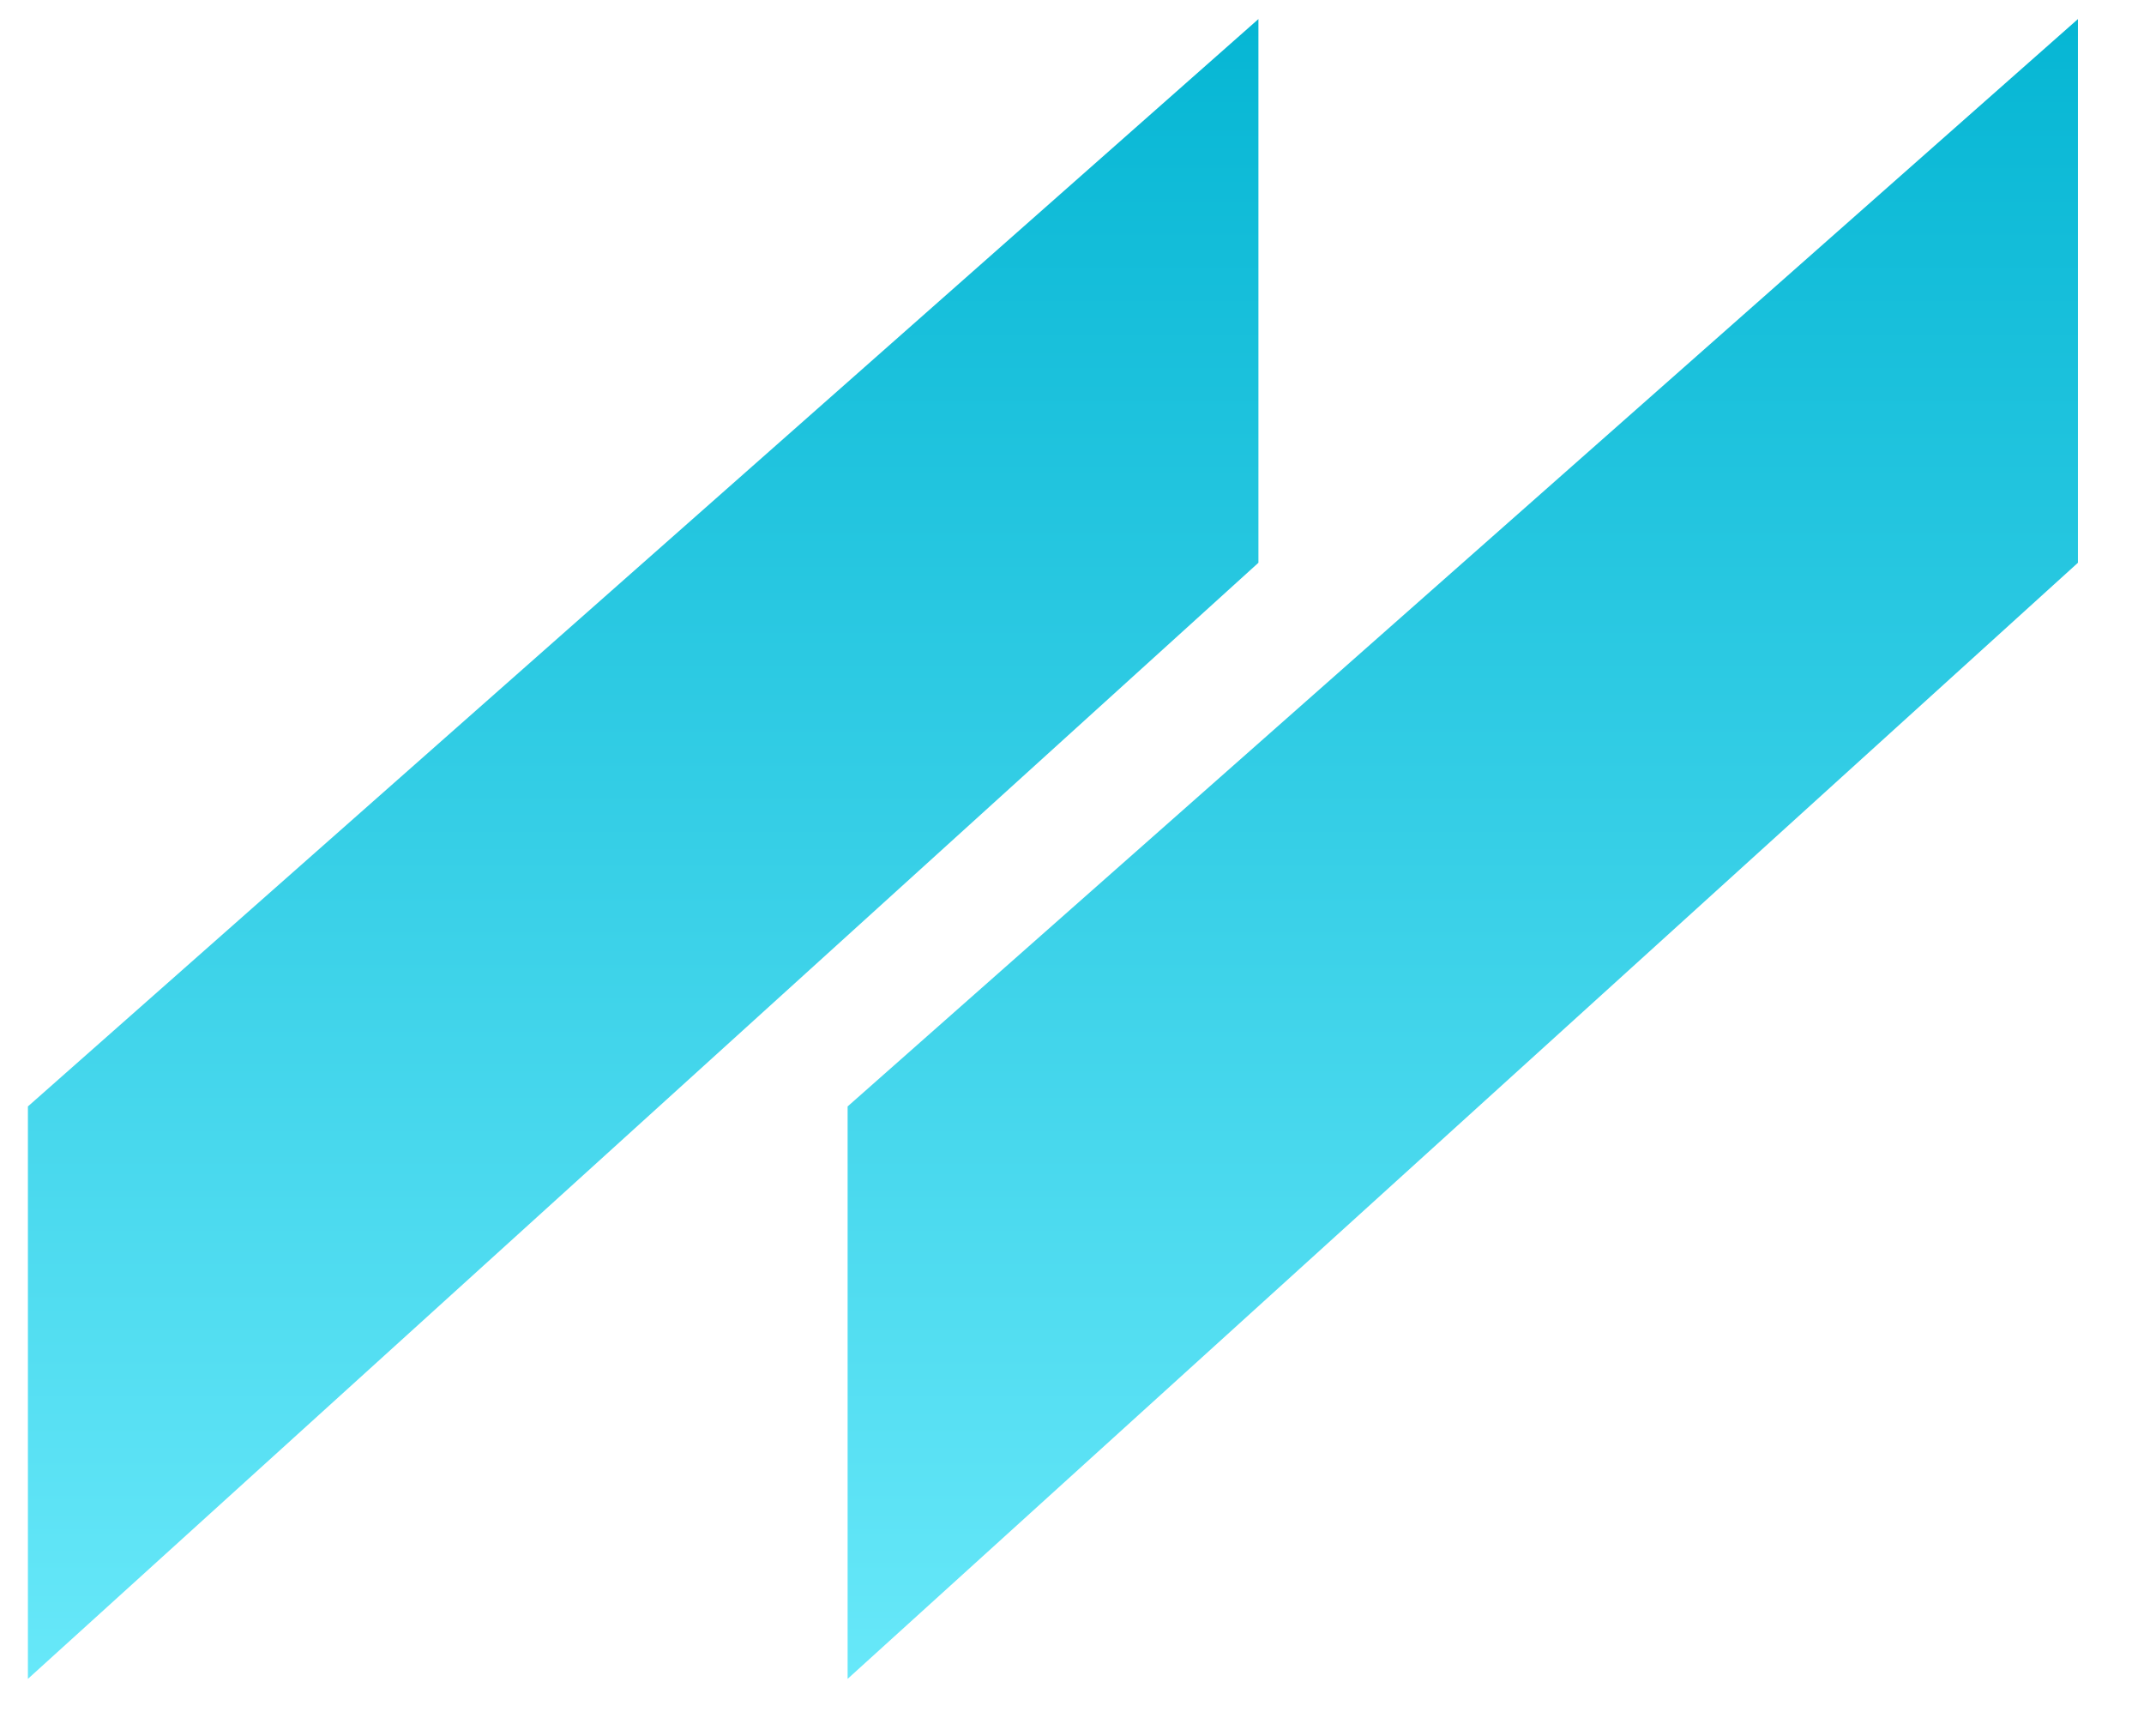
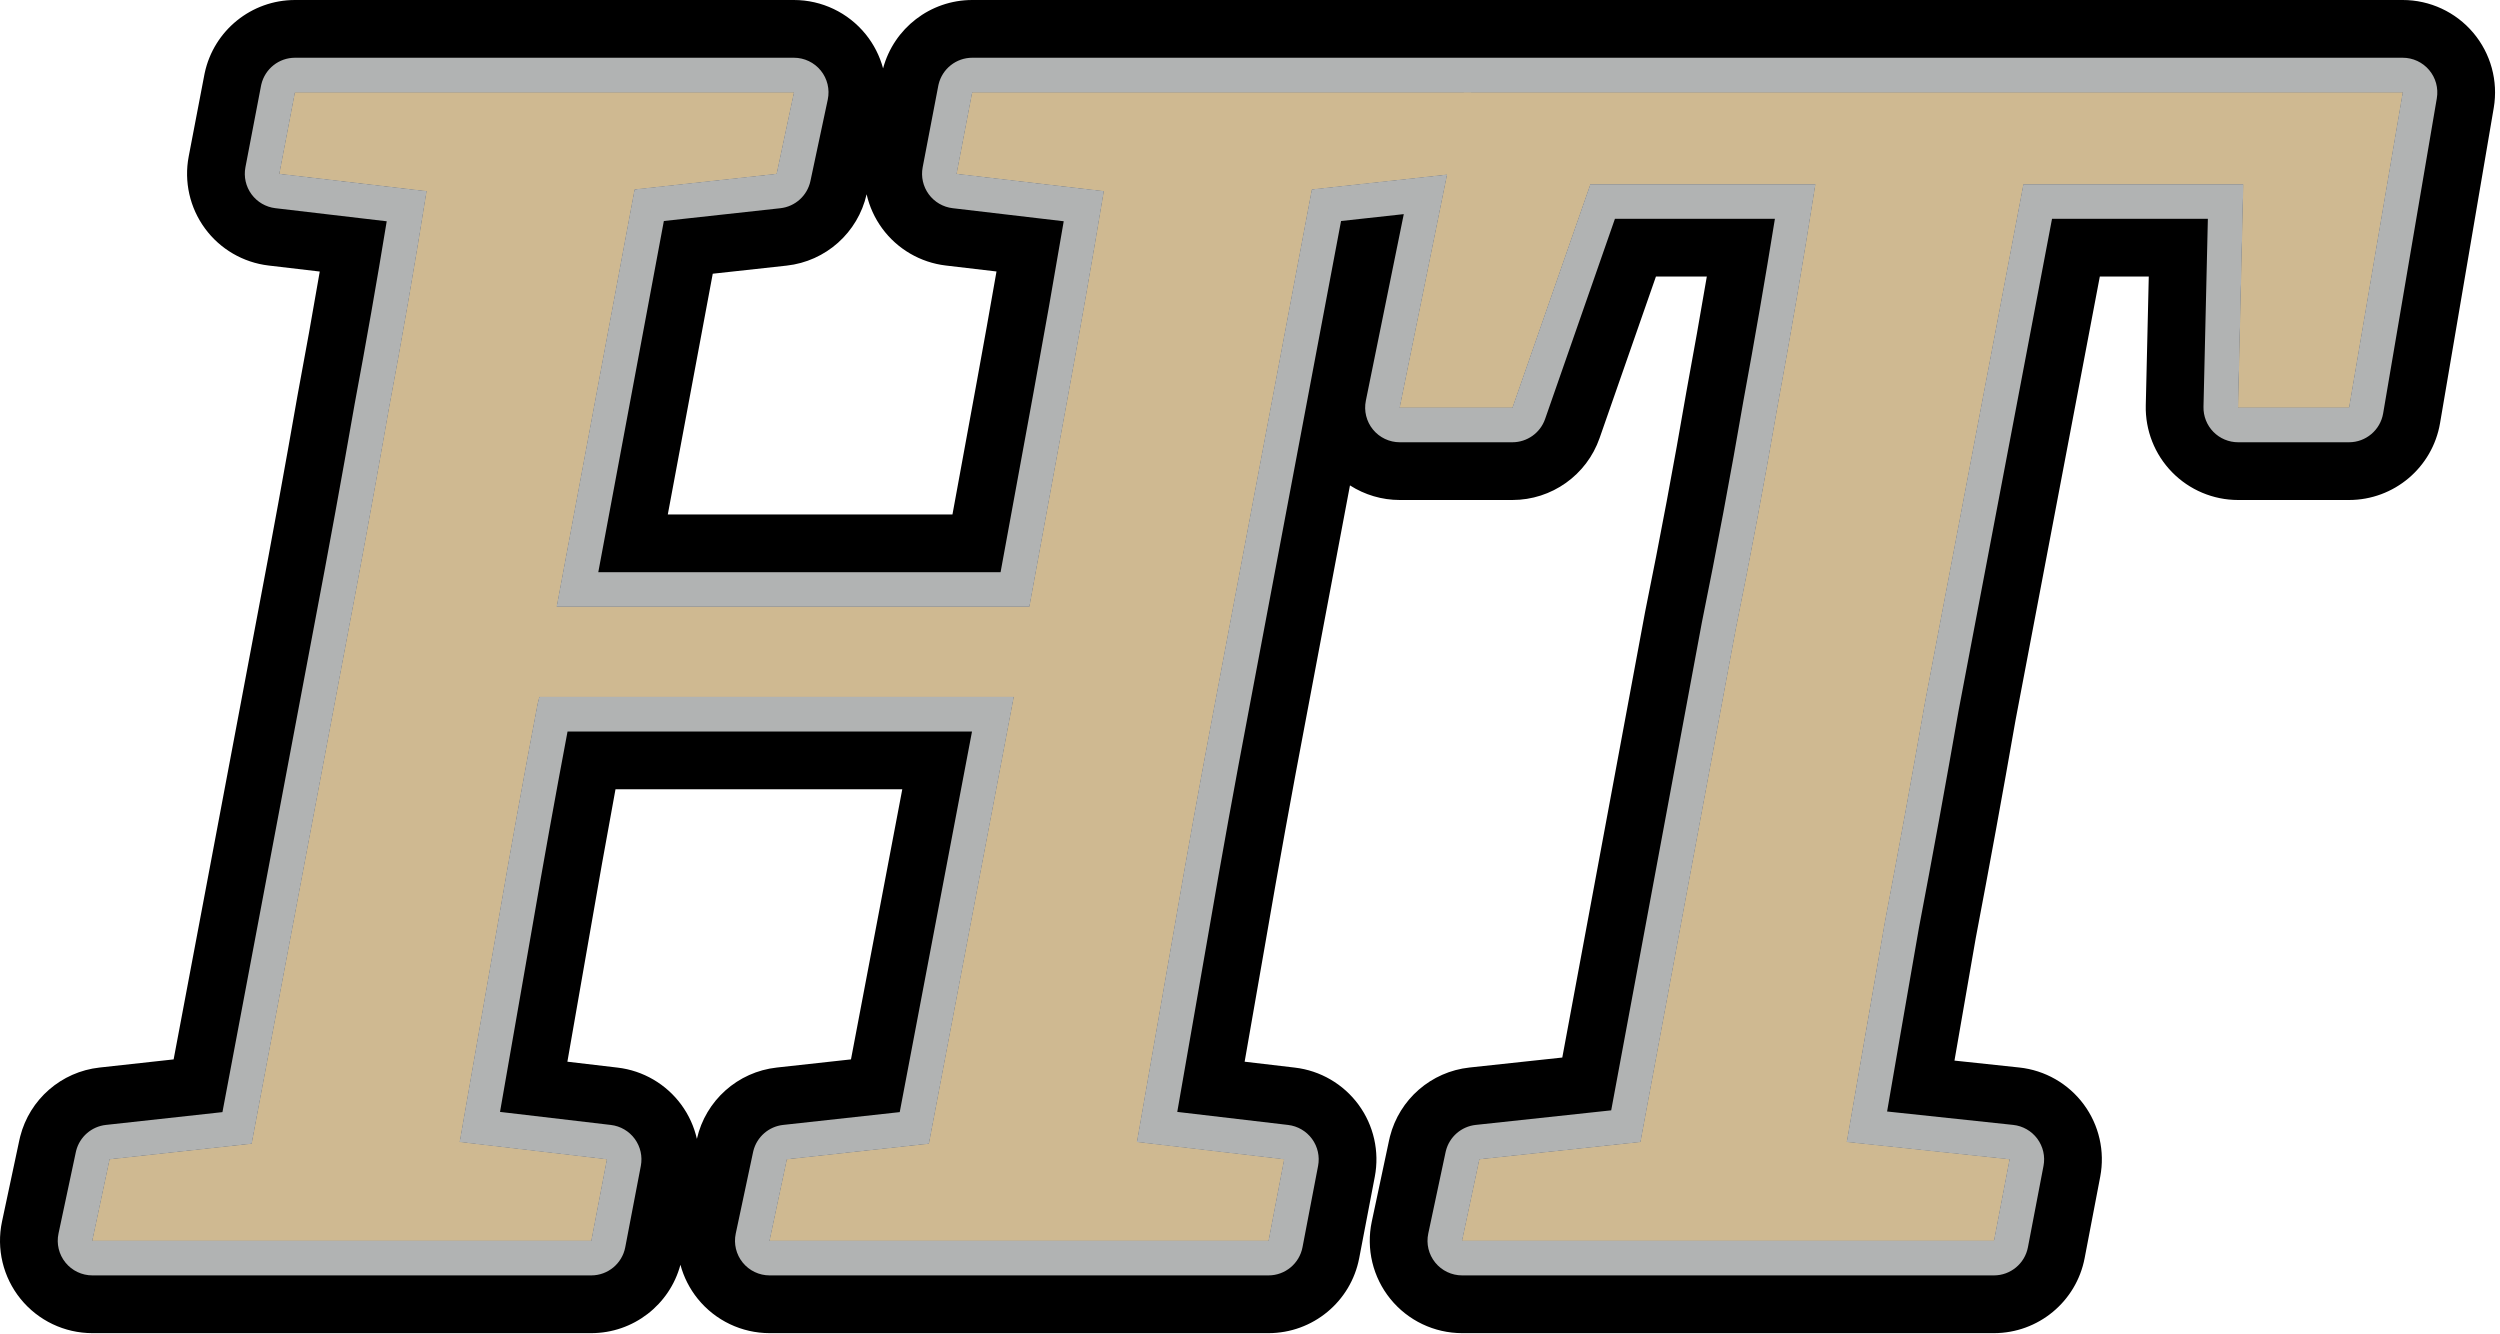
- <svg xmlns="http://www.w3.org/2000/svg" xmlns:xlink="http://www.w3.org/1999/xlink" version="1.1" preserveAspectRatio="xMidYMid meet" viewBox="344.564 330.278 111.737 91.218" width="53.87" height="43.61">
-   <defs>
-     <path d="M453.3 331.28L453.3 359.85L388.64 418.5L388.64 388.42L453.3 331.28Z" id="aFZf6T5ED" />
-     <linearGradient id="gradientb2ThqnP5Op" gradientUnits="userSpaceOnUse" x1="420.97" y1="331.28" x2="420.97" y2="418.5">
-       <stop style="stop-color: #06b6d4;stop-opacity: 1" offset="0%" />
-       <stop style="stop-color: #67e8f9;stop-opacity: 1" offset="100%" />
-     </linearGradient>
-     <path d="M410.23 331.28L410.23 359.85L345.56 418.5L345.56 388.42L410.23 331.28Z" id="a9fehgwfM" />
-     <linearGradient id="gradientk1wNV9Ostb" gradientUnits="userSpaceOnUse" x1="377.89" y1="331.28" x2="377.89" y2="418.5">
-       <stop style="stop-color: #06b6d4;stop-opacity: 1" offset="0%" />
-       <stop style="stop-color: #67e8f9;stop-opacity: 1" offset="100%" />
-     </linearGradient>
-   </defs>
-   <g>
-     <g>
-       <use xlink:href="#aFZf6T5ED" opacity="1" fill="url(#gradientb2ThqnP5Op)" />
-     </g>
-     <g>
-       <use xlink:href="#a9fehgwfM" opacity="1" fill="url(#gradientk1wNV9Ostb)" />
-     </g>
-   </g>
+ <svg xmlns="http://www.w3.org/2000/svg" viewBox="0 0 433 231" fill="none">
+   <path d="M165.7 30.1L168.4 16H254.8L251.8 30.1L227.2 32.8L210.4 121.9C208 134.5 205.7 147.2 203.5 160C201.3 172.6 199.1 185.2 196.9 197.8L222.4 200.8L219.7 214.9H133.3L136.3 200.8L160.9 198.1L175.6 120.7H93.4L93.1 121.9C90.7 134.5 88.4 147.2 86.2 160C84 172.6 81.8 185.2 79.6 197.8L105.1 200.8L102.4 214.9H16L19 200.8L43.6 198.1L60.4 109C62.8 96.4 65.1 83.8 67.3 71.2C69.7 58.4 71.9 45.7 73.9 33.1L48.4 30.1L51.1 16H137.5L134.5 30.1L109.9 32.8L96.4 105.1H178.3C180.5 93.1 182.7 81.1 184.9 69.1C187.1 57.1 189.2 45.1 191.2 33.1L165.7 30.1Z" fill="#CFB991" />
+   <path d="M242.444 70.6L253.544 16H416.144L406.844 70.6H387.644L388.544 31.9H350.444L333.344 121.9C331.144 134.5 328.844 147.1 326.444 159.7C324.244 172.3 322.044 185 319.844 197.8L348.044 200.8L345.344 214.9H253.244L256.244 200.8L284.144 197.8L300.644 109C303.244 96.2 305.644 83.4 307.844 70.6C310.244 57.6 312.444 44.7 314.444 31.9H275.444L261.944 70.6H242.444Z" fill="#CFB991" />
+   <path d="M137.5 0C142.328 0 146.898 2.18 149.935 5.932C151.36 7.691 152.375 9.709 152.949 11.843C154.812 4.904 161.12 0 168.4 0H416.143C420.857 0 425.33 2.078 428.37 5.68C431.41 9.281 432.708 14.04 431.917 18.686L422.616 73.286C421.306 80.975 414.644 86.6 406.844 86.6H387.643C383.336 86.6 379.21 84.863 376.199 81.781C373.189 78.7 371.548 74.534 371.648 70.228L372.167 47.9H363.689L349.086 124.761C346.885 137.363 344.584 149.964 342.184 162.565C340.96 169.578 339.738 176.621 338.514 183.695L349.736 184.89C354.186 185.363 358.234 187.678 360.898 191.273C363.563 194.868 364.599 199.415 363.758 203.81L361.059 217.909C359.615 225.448 353.02 230.9 345.344 230.9H253.244C248.416 230.9 243.846 228.72 240.809 224.968C237.771 221.216 236.589 216.292 237.594 211.57L240.594 197.471L240.741 196.841C242.386 190.392 247.871 185.608 254.533 184.892L270.589 183.165L284.913 106.077L284.964 105.815C287.532 93.172 289.903 80.53 292.075 67.89L292.109 67.695C293.332 61.07 294.502 54.471 295.62 47.9H286.808L277.051 75.87C274.809 82.296 268.748 86.6 261.943 86.6H242.443C239.349 86.6 236.362 85.703 233.814 84.071L226.123 124.864C226.121 124.874 226.119 124.884 226.117 124.894C223.735 137.398 221.452 150.004 219.268 162.71C219.266 162.724 219.264 162.738 219.262 162.752C218.032 169.797 216.801 176.841 215.571 183.886L224.269 184.909C228.683 185.428 232.682 187.76 235.308 191.345C237.933 194.929 238.95 199.445 238.114 203.81L235.414 217.909C233.97 225.448 227.376 230.9 219.7 230.9H133.3C128.472 230.9 123.902 228.72 120.864 224.968C119.44 223.208 118.424 221.191 117.85 219.058C115.987 225.996 109.681 230.9 102.4 230.9H16C11.172 230.9 6.602 228.72 3.564 224.968C0.527 221.216 -0.654 216.292 0.35 211.57L3.35 197.471L3.497 196.842C5.138 190.405 10.607 185.625 17.254 184.896L30.072 183.488L44.677 106.035C44.678 106.025 44.681 106.016 44.682 106.006C47.067 93.486 49.352 80.967 51.538 68.448L51.574 68.251C52.906 61.145 54.174 54.072 55.381 47.031L46.53 45.99C42.117 45.471 38.119 43.14 35.493 39.556C32.867 35.971 31.85 31.455 32.685 27.091L35.386 12.991L35.457 12.639C37.036 5.283 43.544 0 51.099 0H137.5ZM51.099 16L48.4 30.1L73.9 33.1C71.9 45.7 69.7 58.4 67.3 71.2L66.471 75.925C64.524 86.95 62.5 97.975 60.4 109L43.599 198.1L19 200.8L16 214.9H102.4L105.1 200.8L79.6 197.8L86.2 160C88.4 147.2 90.7 134.5 93.1 121.9L93.4 120.7H175.6L160.9 198.1L136.3 200.8L133.3 214.9H219.7L222.4 200.8L196.9 197.8C199.1 185.2 201.3 172.6 203.5 160C205.425 148.8 207.427 137.677 209.505 126.63L227.2 32.8L250.651 30.226L242.443 70.6H261.943L275.443 31.9H314.443C312.443 44.7 310.244 57.6 307.844 70.6C305.644 83.4 303.243 96.2 300.643 109L284.143 197.8L256.244 200.8L253.244 214.9H345.344L348.044 200.8L319.844 197.8C322.044 185 324.243 172.3 326.443 159.7C328.843 147.1 331.144 134.5 333.344 121.9L350.443 31.9H388.544L387.643 70.6H406.844L416.143 16H168.4L165.7 30.1L191.2 33.1C189.2 45.099 187.1 57.1 184.9 69.1L178.3 105.1H96.4L109.9 32.8L134.5 30.1L137.5 16H51.099ZM106.605 136.7C105.014 145.323 103.467 153.992 101.969 162.71C101.966 162.724 101.964 162.738 101.962 162.752C100.732 169.797 99.501 176.841 98.271 183.886L106.97 184.909C111.383 185.428 115.381 187.76 118.007 191.345C119.313 193.128 120.221 195.141 120.701 197.252C122.211 190.609 127.767 185.641 134.555 184.896L147.389 183.486L156.275 136.7H106.605ZM150.098 33.648C148.588 40.29 143.034 45.26 136.246 46.005L123.448 47.408L115.664 89.1H164.967C166.365 81.471 167.763 73.843 169.162 66.215C170.335 59.817 171.478 53.418 172.594 47.02L163.83 45.99C159.417 45.471 155.419 43.14 152.793 39.556C151.486 37.772 150.578 35.758 150.098 33.648Z" fill="black" />
+   <path d="M165.7 30.1L168.4 16H254.8L251.8 30.1L227.2 32.8L210.4 121.9C208 134.5 205.7 147.2 203.5 160C201.3 172.6 199.1 185.2 196.9 197.8L222.4 200.8L219.7 214.9H133.3L136.3 200.8L160.9 198.1L175.6 120.7H93.4L93.1 121.9C90.7 134.5 88.4 147.2 86.2 160C84 172.6 81.8 185.2 79.6 197.8L105.1 200.8L102.4 214.9H16L19 200.8L43.6 198.1L60.4 109C62.8 96.4 65.1 83.8 67.3 71.2C69.7 58.4 71.9 45.7 73.9 33.1L48.4 30.1L51.1 16H137.5L134.5 30.1L109.9 32.8L96.4 105.1H178.3C180.5 93.1 182.7 81.1 184.9 69.1C187.1 57.1 189.2 45.1 191.2 33.1L165.7 30.1Z" fill="#CFB991" />
+   <path d="M242.444 70.6L253.544 16H416.144L406.844 70.6H387.644L388.544 31.9H350.444L333.344 121.9C331.144 134.5 328.844 147.1 326.444 159.7C324.244 172.3 322.044 185 319.844 197.8L348.044 200.8L345.344 214.9H253.244L256.244 200.8L284.144 197.8L300.644 109C303.244 96.2 305.644 83.4 307.844 70.6C310.244 57.6 312.444 44.7 314.444 31.9H275.444L261.944 70.6H242.444Z" fill="#CFB991" />
+   <path d="M137.5 10C139.31 10 141.024 10.818 142.163 12.225C143.302 13.632 143.745 15.478 143.368 17.249L140.368 31.349C139.829 33.881 137.727 35.782 135.154 36.065L114.98 38.278L103.624 99.1H173.3C175.199 88.739 177.099 78.378 178.998 68.018C180.813 58.119 182.558 48.22 184.236 38.321L164.999 36.059C163.344 35.864 161.844 34.99 160.859 33.645C159.875 32.301 159.493 30.608 159.807 28.972L162.507 14.871L162.563 14.608C163.204 11.918 165.612 10 168.4 10H416.143C417.911 10 419.588 10.779 420.728 12.13C421.868 13.48 422.355 15.265 422.059 17.008L412.759 71.607C412.268 74.491 409.769 76.6 406.844 76.6H387.643C386.028 76.6 384.481 75.948 383.352 74.793C382.224 73.638 381.608 72.076 381.645 70.461L382.402 37.9H355.41L339.238 123.02C337.043 135.591 334.748 148.162 332.354 160.732L329.056 179.699C328.318 183.958 327.582 188.229 326.845 192.511L348.679 194.834C350.347 195.012 351.865 195.879 352.864 197.228C353.863 198.576 354.252 200.281 353.936 201.929L351.236 216.028C350.695 218.856 348.222 220.9 345.344 220.9H253.244C251.434 220.9 249.719 220.083 248.58 218.676C247.441 217.269 246.998 215.422 247.375 213.651L250.375 199.552L250.431 199.315C251.047 196.897 253.104 195.103 255.602 194.834L279.06 192.311L294.745 107.904L294.764 107.806C297.352 95.065 299.741 82.324 301.931 69.584L301.943 69.511C303.901 58.906 305.723 48.369 307.413 37.9H279.705L267.609 72.576C266.769 74.986 264.495 76.6 261.943 76.6H242.443C240.643 76.6 238.937 75.791 237.798 74.397C236.658 73.002 236.206 71.169 236.564 69.404L243.134 37.087L232.271 38.279L216.296 123.012L216.294 123.022C213.901 135.587 211.607 148.252 209.413 161.017C209.412 161.022 209.411 161.027 209.41 161.032C207.574 171.549 205.738 182.065 203.901 192.582L223.1 194.841C224.755 195.036 226.255 195.91 227.24 197.254C228.225 198.598 228.606 200.292 228.293 201.929L225.593 216.028C225.051 218.855 222.579 220.9 219.7 220.9H133.3C131.489 220.9 129.776 220.083 128.637 218.676C127.497 217.269 127.055 215.422 127.432 213.651L130.432 199.552L130.486 199.315C131.102 196.902 133.153 195.11 135.645 194.836L155.833 192.619L168.352 126.7H98.298C96.155 138.057 94.093 149.496 92.113 161.017C92.112 161.022 92.111 161.027 92.11 161.032C90.274 171.549 88.438 182.065 86.602 192.582L105.801 194.841C107.456 195.036 108.956 195.91 109.94 197.254C110.925 198.598 111.306 200.292 110.993 201.929L108.293 216.028C107.752 218.855 105.279 220.9 102.4 220.9H16C14.19 220.9 12.476 220.083 11.337 218.676C10.198 217.269 9.755 215.422 10.132 213.651L13.132 199.552L13.186 199.315C13.802 196.902 15.853 195.11 18.346 194.836L38.527 192.62L54.504 107.889L54.506 107.877C56.9 95.307 59.195 82.737 61.39 70.168L61.402 70.095C63.401 59.435 65.258 48.844 66.978 38.326L47.699 36.059C46.044 35.864 44.544 34.99 43.559 33.645C42.575 32.301 42.193 30.608 42.507 28.972L45.207 14.871L45.264 14.608C45.904 11.918 48.311 10 51.099 10H137.5ZM51.099 16L48.4 30.1L73.9 33.1C71.9 45.7 69.7 58.4 67.3 71.2L66.471 75.925C64.524 86.95 62.5 97.975 60.4 109L43.599 198.1L19 200.8L16 214.9H102.4L105.1 200.8L79.6 197.8L86.2 160C88.4 147.2 90.7 134.5 93.1 121.9L93.4 120.7H175.6L160.9 198.1L136.3 200.8L133.3 214.9H219.7L222.4 200.8L196.9 197.8C199.1 185.2 201.3 172.6 203.5 160C205.425 148.8 207.427 137.677 209.505 126.63L227.2 32.8L250.651 30.226L242.443 70.6H261.943L275.443 31.9H314.443C312.443 44.7 310.244 57.6 307.844 70.6C305.644 83.4 303.243 96.2 300.643 109L284.143 197.8L256.244 200.8L253.244 214.9H345.344L348.044 200.8L319.844 197.8C322.044 185 324.243 172.3 326.443 159.7C328.843 147.1 331.144 134.5 333.344 121.9L350.443 31.9H388.544L387.643 70.6H406.844L416.143 16H168.4L165.7 30.1L191.2 33.1C189.2 45.099 187.1 57.1 184.9 69.1L178.3 105.1H96.4L109.9 32.8L134.5 30.1L137.5 16H51.099Z" fill="#B1B3B3" />
</svg>
